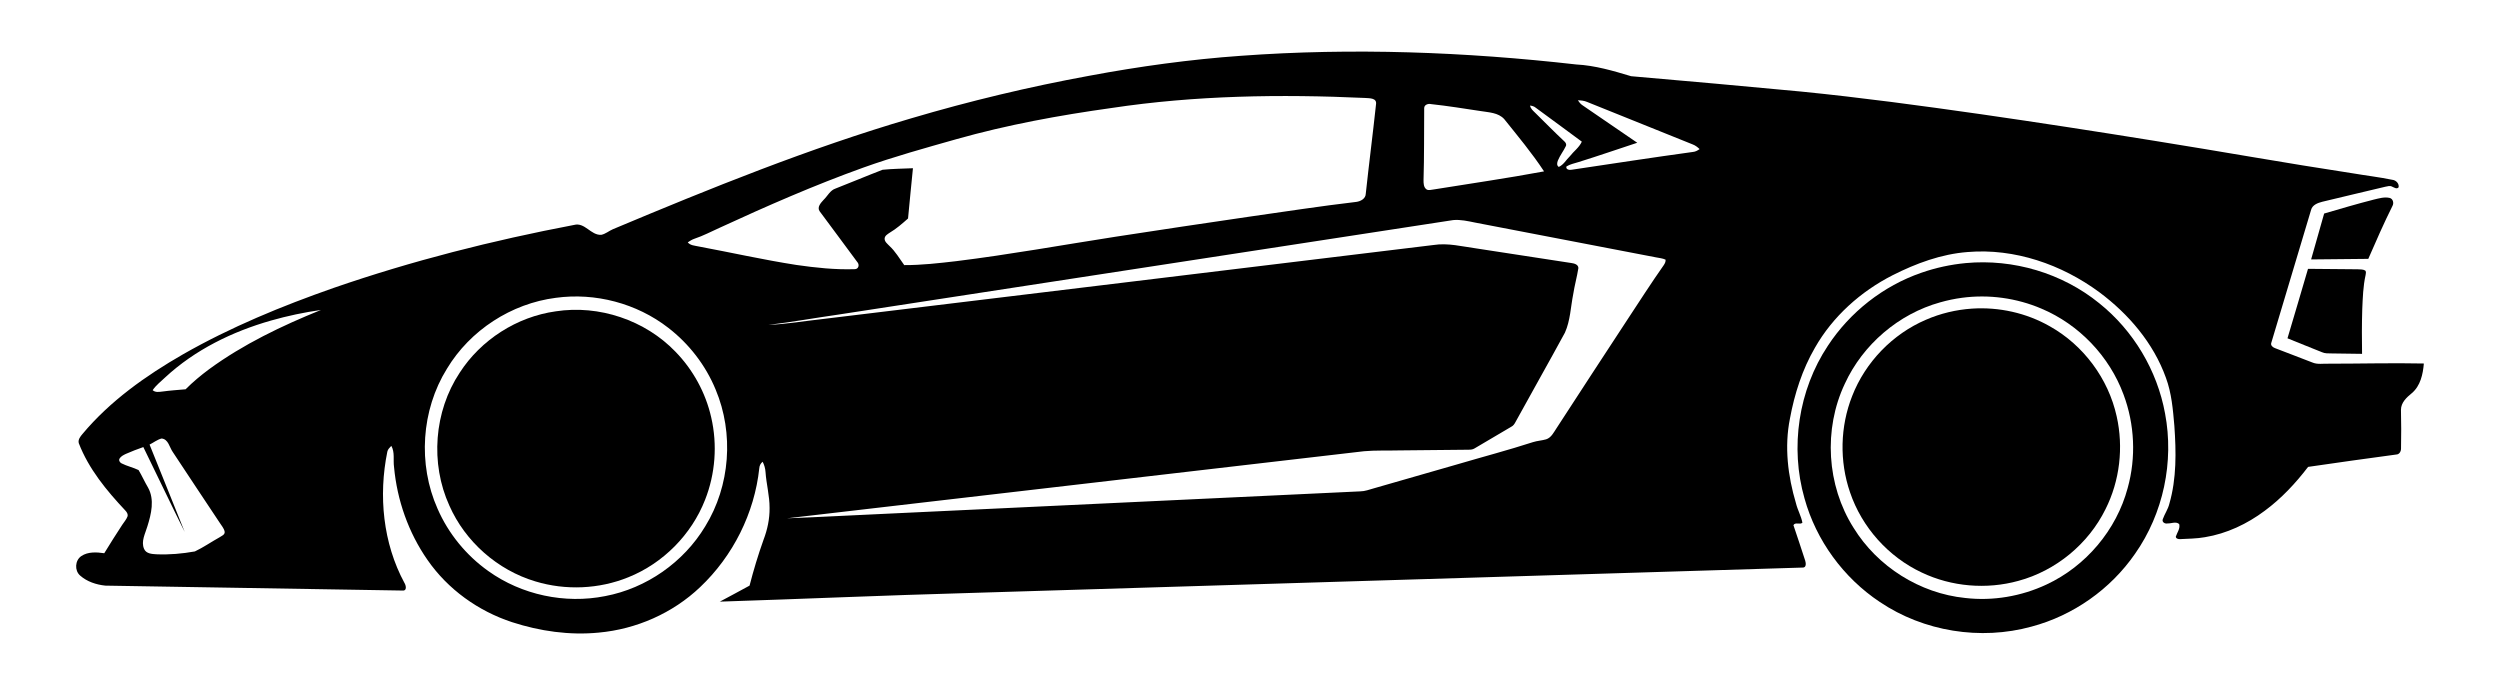
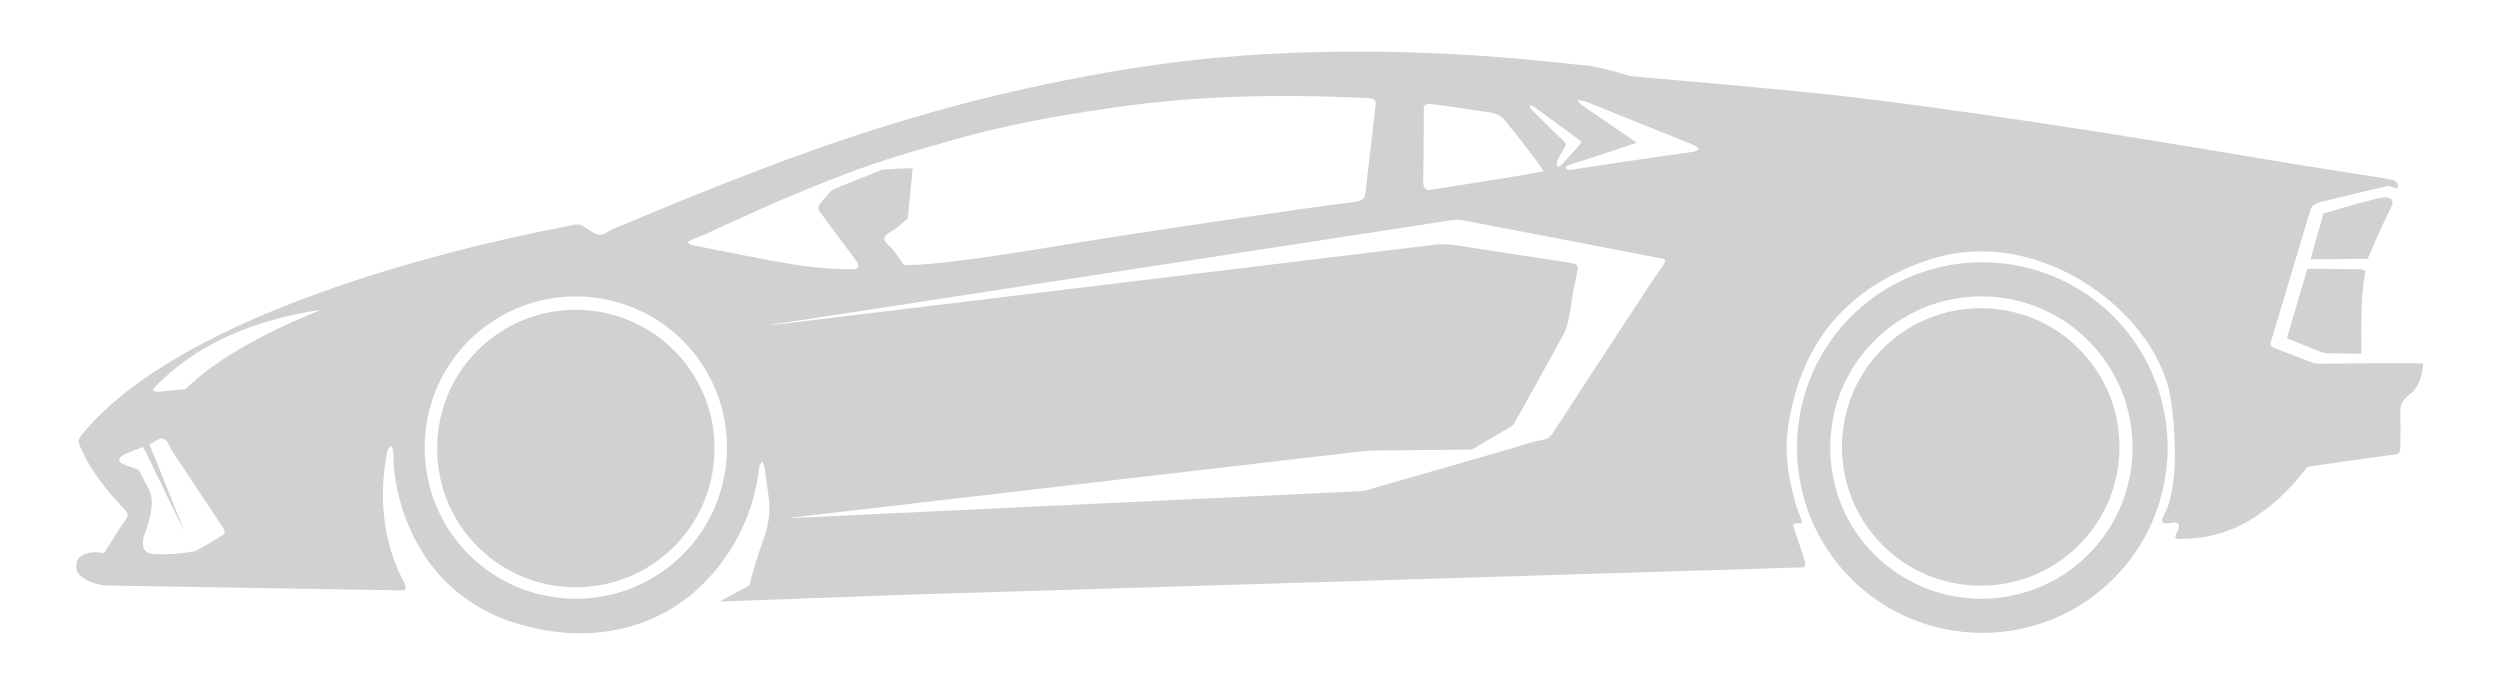
- <svg xmlns="http://www.w3.org/2000/svg" version="1.1" id="Layer_1" x="0px" y="0px" viewBox="-45.898 264.104 2012.438 551.482" enable-background="new -45.898 264.104 2012.438 551.482" xml:space="preserve">
-   <g>
-     <path d="M953.03,309.02c89.91-6.58,180.37-3.16,269.89,6.98c15.15,0.79,29.76,5.12,44.19,9.45   c45.58,3.89,91.14,8.07,136.69,12.34c48.54,4.84,96.89,11.39,145.17,18.29c46.44,6.7,92.81,13.86,139.13,21.33   c53.29,8.5,106.4,18.07,159.75,26.18c10.65,1.83,21.42,3.06,32.01,5.25c2.91,0.29,5.52,2.91,5.1,5.95   c-1.4,1.94-3.67,0.19-5.25-0.43c-1.77-1.03-3.77-0.23-5.57,0.08c-16.91,4.07-33.86,7.98-50.75,12.1   c-3.59,0.93-7.92,2.53-8.93,6.54c-10.61,35.71-21.3,71.4-32.05,107.06c-0.68,2.03,1.27,3.56,2.96,4.18   c9.97,3.89,20.02,7.6,29.99,11.52c4.29,1.9,9.08,0.83,13.63,1.03c25.41,0,50.84-0.69,76.25-0.15c-0.73,8.64-2.73,18.02-9.7,23.88   c-4.2,3.46-8.71,7.53-8.72,13.45c0.2,10.33,0.3,20.67,0.05,31c0.07,2.26-1.28,4.89-3.81,4.93   c-23.68,3.23-47.36,6.46-71,9.96c-10.07,13.18-21.51,25.43-34.88,35.31c-14.16,10.6-30.63,18.42-48.16,21.28   c-6.62,1.19-13.37,1.2-20.06,1.56c-1.34,0.05-3.34-0.37-3.39-2.01c1.05-3.31,3.7-6.47,2.73-10.12   c-2.65-2.31-6.3-0.37-9.37-0.5c-2.07,0.48-4.68-1.02-3.86-3.38c1.5-4.26,4.25-8.03,5.31-12.49   c5.87-20.3,5.49-41.77,4.03-62.66c-1.13-13.06-2.2-26.34-6.8-38.74c-10.02-27.94-30.09-51.39-53.7-68.94   c-30.23-22.28-68.12-35.43-105.89-32.27c-21.22,1.62-41.51,9.13-60.37,18.66c-25.75,13.11-48.21,33.17-62.57,58.39   c-10.19,17.55-16.44,37.13-20.12,57.02c-4.57,22.68-1.68,46.26,4.87,68.25c1.29,5.33,4.16,10.18,5.17,15.56   c-1.82,1.88-5.79-0.77-7.23,2c3.11,9.57,6.52,19.05,9.51,28.66c0.62,1.96,0.92,5.65-2.11,5.46   c-223.72,6.83-447.46,13.65-671.19,20.48c-66.83,1.84-133.62,4.8-200.44,6.95c8.03-4.22,15.97-8.6,23.94-12.9   c3.2-12.44,6.91-24.75,11.23-36.85c3.13-8.16,4.98-16.87,4.88-25.63c0.06-9.8-2.62-19.31-3.27-29.04   c-0.19-2.86-0.99-5.64-2.3-8.18c-1.66,1.25-2.57,3.12-2.71,5.17c-3.84,36.19-21.19,70.75-47.61,95.73   c-22.05,21.01-51.39,33.88-81.67,36.63c-23.48,2.29-47.32-1.13-69.68-8.39c-27.28-8.92-51.77-26.49-68.15-50.15   c-15.32-21.98-24.47-48.13-26.91-74.76c-0.8-5.65,0.78-11.88-2.19-17.03c-1.26,1.4-2.84,2.73-3.21,4.69   c-7.21,35.37-3.54,73.6,13.76,105.61c1.32,2.03,2.23,6.66-1.59,6.17c-79.73-1.27-159.46-2.64-239.18-3.96   c-7.26-0.75-14.74-3.19-20.26-8.09c-4.67-4.06-4.17-12.25,0.94-15.7c5.4-3.63,12.33-3.18,18.47-2.29   c4.77-7.69,9.5-15.4,14.51-22.93c1.42-2.21,3.28-4.19,4.2-6.67c0.58-1.84-0.57-3.53-1.76-4.79c-15.07-16.03-29.47-33.45-37.46-54.2   c-0.77-2.86,1.26-5.35,2.97-7.39c22.26-26.6,50.97-46.92,80.85-64.1c38.51-21.99,79.68-38.91,121.46-53.54   c63.06-21.79,127.9-38.18,193.41-50.65c8.64-2.34,13.45,8.43,21.86,7.97c3.48-0.69,6.21-3.17,9.42-4.53   c78.73-33.04,158.06-65.18,240.08-89.25c47.14-13.94,95.02-25.41,143.38-34.27C871.32,317.54,912.06,311.92,953.03,309.02    M848.93,351.03c-42.1,5.88-84.03,13.54-124.97,25.11c-25.12,7.13-50.34,14.07-74.94,22.89c-39.36,14.13-77.7,30.94-115.66,48.44   c-6.71,3-13.23,6.48-20.22,8.8c-1.95,0.66-3.71,1.77-5.41,2.91c2.05,2.51,5.43,2.6,8.37,3.25c26.37,4.92,52.56,10.83,79.07,14.95   c15.5,2.23,31.19,3.91,46.87,3.4c3.29,0.08,4.16-3.71,2.08-5.84c-9.97-13.69-20.25-27.15-30.25-40.81   c-2.26-3.37,1.08-6.79,3.23-9.18c3.18-3.03,5.19-7.63,9.6-9.08c12.67-4.93,25.19-10.25,37.87-15.11   c8.1-0.82,16.29-0.87,24.43-1.24c-1.31,13.49-2.72,26.97-3.95,40.46c-4.65,4.11-9.34,8.25-14.71,11.42   c-1.71,1.17-4.01,2.41-4.14,4.75c-0.07,2.55,2.22,4.17,3.8,5.85c4.87,4.44,8.15,10.23,11.99,15.51   c14.01,0.05,27.95-1.57,41.85-3.18c42.97-5.3,85.58-13.04,128.34-19.68c35.64-5.51,71.3-10.81,106.97-16.04   c28.92-4.11,57.79-8.59,86.8-11.99c3.46-0.46,7.48-2.61,7.56-6.55c2.58-24.06,5.68-48.08,8.27-72.13   c0.73-5.14-5.45-4.69-8.8-4.98C984.92,339.85,916.4,340.86,848.93,351.03 M1224.25,344.85c1.02,1.53,2.2,3.01,3.77,4.03   c14.69,10.02,29.34,20.11,44.03,30.14c-15.73,5.17-31.37,10.6-47.18,15.52c-3.32,1.07-6.86,1.69-9.84,3.57   c-0.69,2.56,2.54,3.03,4.37,2.61c32.49-4.85,64.96-9.84,97.5-14.31c1.99-0.16,3.74-1.16,5.35-2.3   c-1.65-1.56-3.46-2.97-5.59-3.76c-28.33-11.38-56.65-22.77-84.96-34.18C1229.35,345.15,1226.76,344.89,1224.25,344.85    M1100.54,351.17c-0.18,19.28,0.07,38.58-0.53,57.87c0.01,2.57,0.01,5.75,2.31,7.45c1.72,1.21,3.86,0.26,5.77,0.14   c29.65-4.8,59.4-9.05,88.93-14.57c-9.69-14.75-21.03-28.31-32.04-42.06c-4.81-5.34-12.53-5.4-19.09-6.51   c-13.28-2-26.55-4.16-39.9-5.59C1103.7,347.34,1100.53,348.43,1100.54,351.17 M1185.78,349.05c0.37,2.6,2.49,4.24,4.23,5.98   c7.73,7.59,15.3,15.34,23.21,22.74c1.09,0.93,2.05,2.36,1.4,3.85c-1.89,4.03-4.75,7.54-6.44,11.67   c-0.67,1.7-1.17,4.03,0.71,5.18c3.87-1.69,5.93-5.74,8.9-8.57c3.1-4.01,7.52-7.06,9.64-11.77   c-12.33-9.24-24.86-18.22-37.23-27.41C1188.95,349.66,1187.33,349.3,1185.78,349.05 M628.87,517.35   c-18.77,2.67-37.45,6.06-56.28,8.29c14.82-0.62,29.49-3.19,44.24-4.78c163.71-19.84,327.43-39.59,491.12-59.52   c11.71-1.86,23.29,1.23,34.83,2.78c25.47,3.88,50.94,7.85,76.42,11.74c2.26,0.32,5.39,1.19,5.47,4.01   c-1.12,7.05-3.07,13.96-4.17,21.03c-2.07,10.34-2.29,21.2-6.66,30.96c-13.09,24.15-26.7,48.03-39.9,72.13   c-0.77,1.48-1.76,2.88-3.3,3.63c-9.88,5.78-19.72,11.66-29.59,17.46c-1.52,0.99-3.36,1.02-5.09,1.04   c-18.65,0.13-37.3,0.38-55.95,0.56c-9.32,0.26-18.67-0.18-27.96,0.66C897.23,645.35,742.41,663.31,587.6,681.33   c27.79-1.04,55.58-2.63,83.37-3.84c126.03-5.95,252.06-11.91,378.09-17.85c3.78-0.03,7.34-1.45,10.94-2.44   c22.6-6.5,45.21-12.99,67.81-19.49c20.09-5.93,40.37-11.24,60.3-17.7c3.45-1.1,7.11-1.26,10.59-2.26   c4.09-1.32,6.02-5.44,8.25-8.76c18.91-29.1,37.85-58.18,56.91-87.19c9.78-14.82,19.35-29.8,29.57-44.33   c0.85-1.29,1.59-2.75,1.42-4.35c-2.46-1.16-5.22-1.3-7.83-1.87c-48.53-9.3-97.06-18.59-145.56-27.99   c-5.78-1.16-11.63-2.54-17.56-2C958.9,466.61,793.88,491.96,628.87,517.35 M401.52,503.84c-35.83,4.58-69.01,26.11-87.64,57.07   c-20.71,33.34-23.5,76.88-7.56,112.7c8.72,20.02,23.05,37.53,40.85,50.17c26.84,19.23,61.7,26.62,94.06,20.18   c33.18-6.29,63.18-27.23,80.57-56.17c20.1-32.59,23.2-74.81,8.38-110.08c-8.06-19.59-21.45-36.89-38.22-49.8   C466.61,508.27,433.27,499.49,401.52,503.84 M172.27,522.14c-31.22,8.89-61.29,23.59-85.23,45.79c-3.43,3.33-7.36,6.22-10.04,10.25   c2.2,2.02,5.24,1.38,7.91,1.09c6.18-0.85,12.4-1.25,18.6-1.8c5.85-5.89,12.26-11.2,18.92-16.16c27.53-20.13,58.53-34.94,90.04-47.7   C198.9,515.54,185.45,518.38,172.27,522.14 M74.5,621.99c9.39,23.45,18.94,46.83,28.28,70.3c-11.31-22.67-22.13-45.57-33.3-68.31   c-4.76,1.65-9.45,3.49-14.07,5.5c-1.89,0.93-3.99,1.91-5.11,3.81c-0.77,1.48,0.28,3.13,1.63,3.8c4.39,2.24,9.29,3.26,13.72,5.41   c2.75,4.59,4.92,9.54,7.66,14.16c5.34,9.64,2.56,21.15-0.54,31.05c-1.67,5.84-5.32,12.09-2.7,18.21c1.65,3.91,6.29,4.15,9.93,4.37   c10.36,0.45,20.78-0.47,30.97-2.3c6.85-3.22,13.1-7.63,19.73-11.29c1.68-1.2,4.69-2.1,4.22-4.71c-0.52-2.68-2.51-4.74-3.9-7   c-12.62-19.01-25.3-37.98-37.84-57.04c-2.67-3.73-3.55-10.43-9.05-10.86C80.63,618.03,77.71,620.38,74.5,621.99z" />
-     <path d="M1864.95,424.77c4.13-0.96,8.45-2.33,12.72-1.35c2.77,0.63,3.6,4.11,2.33,6.41c-6.99,13.98-13.23,28.33-19.49,42.65   c-15.34,0.19-30.68,0.31-46.02,0.46c3.53-12.3,7.02-24.62,10.49-36.94C1838.26,432.11,1851.54,428.19,1864.95,424.77z" />
-     <path d="M1536.53,475.88c38.18-3.56,77.58,8.09,107.38,32.3c27.52,22,46.68,54.1,53.01,88.77   c7.38,38.83-1.39,80.49-24.12,112.87c-19.74,28.58-49.82,49.79-83.4,58.7c-41.04,11.29-86.78,3.96-122.1-19.85   c-29.24-19.43-51.24-49.51-60.62-83.38c-11.76-41.13-4.88-87.21,18.83-122.88c17.75-27.06,44.53-48.12,75.14-58.71   C1512.23,479.63,1524.31,477.04,1536.53,475.88 M1533.52,503.81c-5.94,0.78-11.81,2.03-17.57,3.66   c-33.52,9.31-62.32,33.97-76.83,65.57c-17.3,36.59-14.61,81.73,7.05,115.93c19.24,31.25,53.33,52.78,89.87,56.49   c22.24,2.59,45.16-1.32,65.43-10.82c31.7-14.75,56.34-43.9,65.37-77.72c6.84-24.56,5.62-51.24-3.3-75.12   c-11.34-30.83-35.87-56.52-66.15-69.26C1577.39,504,1555.08,500.93,1533.52,503.81z" />
-     <path d="M1811.99,480.51c13.33,0.08,26.66,0.22,40,0.36c2.01,0.16,4.29-0.09,6.11,1.04c0.87,1.02,0.4,2.4,0.25,3.59   c-2.02,9.01-2.27,18.27-2.69,27.46c-0.36,11.99-0.36,23.99-0.16,35.99c-8.17-0.11-16.33-0.28-24.49-0.34   c-2.65-0.05-5.39,0.13-7.83-1.01c-9.22-3.77-18.51-7.35-27.71-11.17C1801.06,517.82,1806.49,499.15,1811.99,480.51z" />
-     <path d="M1541.4,512.54c21.75-1.46,43.9,3.45,62.85,14.28c27.02,15.17,47.04,42.13,53.71,72.4c5.64,24.97,2.54,51.88-8.99,74.78   c-13.81,28.01-39.98,49.57-70.14,57.69c-25.61,7.08-53.74,4.74-77.74-6.7c-26.9-12.59-48.23-36.44-57.76-64.57   c-8.59-24.96-7.99-52.96,1.72-77.52c10.63-27.25,32.46-49.87,59.36-61.39C1516.09,516.41,1528.68,513.41,1541.4,512.54z" />
-     <path d="M401.45,514.72c34.87-5.37,71.86,7.05,96.34,32.46c14.2,14.57,24.35,33.09,28.83,52.95c5.06,21.93,3.32,45.37-4.95,66.31   c-10.97,28.06-33.83,51.13-61.79,62.35c-23.58,9.59-50.46,10.71-74.81,3.33c-30.44-9.09-56.4-31.93-69.24-61.01   c-15.5-34.01-12.36-75.79,8.31-106.97C341.26,537.6,370.18,519.1,401.45,514.72z" />
-   </g>
+ <svg xmlns="http://www.w3.org/2000/svg" width="1449.36pt" height="397.44pt" viewBox="0 0 1449.36 397.44">
+   <defs />
+   <path id="shape0" transform="matrix(0.72 0 0 0.72 44.13596 29.90963)" fill="#d1d1d1" stroke="#000000" stroke-opacity="0" stroke-width="0" stroke-linecap="square" stroke-linejoin="bevel" d="M937.628 3.375C1027.54 -3.205 1118 0.215 1207.52 10.355C1222.67 11.145 1237.28 15.475 1251.71 19.805C1297.29 23.695 1342.85 27.875 1388.4 32.145C1436.94 36.985 1485.29 43.535 1533.57 50.435C1580.01 57.135 1626.38 64.295 1672.7 71.765C1725.99 80.265 1779.1 89.835 1832.45 97.945C1843.1 99.775 1853.87 101.005 1864.46 103.195C1867.37 103.485 1869.98 106.105 1869.56 109.145C1868.16 111.085 1865.89 109.335 1864.31 108.715C1862.54 107.685 1860.54 108.485 1858.74 108.795C1841.83 112.865 1824.88 116.775 1807.99 120.895C1804.4 121.825 1800.07 123.425 1799.06 127.435C1788.45 163.145 1777.76 198.835 1767.01 234.495C1766.33 236.525 1768.28 238.055 1769.97 238.675C1779.94 242.565 1789.99 246.275 1799.96 250.195C1804.25 252.095 1809.04 251.025 1813.59 251.225C1839 251.225 1864.43 250.535 1889.84 251.075C1889.11 259.715 1887.11 269.095 1880.14 274.955C1875.94 278.415 1871.43 282.485 1871.42 288.405C1871.62 298.735 1871.72 309.075 1871.47 319.405C1871.54 321.665 1870.19 324.295 1867.66 324.335C1843.98 327.565 1820.3 330.795 1796.66 334.295C1786.59 347.475 1775.15 359.725 1761.78 369.605C1747.62 380.205 1731.15 388.025 1713.62 390.885C1707 392.075 1700.25 392.085 1693.56 392.445C1692.22 392.495 1690.22 392.075 1690.17 390.435C1691.22 387.125 1693.87 383.965 1692.9 380.315C1690.25 378.005 1686.6 379.945 1683.53 379.815C1681.46 380.295 1678.85 378.795 1679.67 376.435C1681.17 372.175 1683.92 368.405 1684.98 363.945C1690.85 343.645 1690.47 322.175 1689.01 301.285C1687.88 288.225 1686.81 274.945 1682.21 262.545C1672.19 234.605 1652.12 211.155 1628.51 193.605C1598.28 171.325 1560.39 158.175 1522.62 161.335C1501.4 162.955 1481.11 170.465 1462.25 179.995C1436.5 193.105 1414.04 213.165 1399.68 238.385C1389.49 255.935 1383.24 275.515 1379.56 295.405C1374.99 318.085 1377.88 341.665 1384.43 363.655C1385.72 368.985 1388.59 373.835 1389.6 379.215C1387.78 381.095 1383.81 378.445 1382.37 381.215C1385.48 390.785 1388.89 400.265 1391.88 409.875C1392.5 411.835 1392.8 415.525 1389.77 415.335C1166.05 422.165 942.307 428.985 718.577 435.815C651.747 437.655 584.957 440.615 518.137 442.765C526.167 438.545 534.107 434.165 542.077 429.865C545.277 417.425 548.987 405.115 553.307 393.015C556.437 384.855 558.287 376.145 558.187 367.385C558.247 357.585 555.567 348.075 554.917 338.345C554.727 335.485 553.927 332.705 552.617 330.165C550.957 331.415 550.047 333.285 549.907 335.335C546.067 371.525 528.717 406.085 502.297 431.065C480.247 452.075 450.907 464.945 420.627 467.695C397.147 469.985 373.307 466.565 350.947 459.305C323.667 450.385 299.177 432.815 282.797 409.155C267.477 387.175 258.327 361.025 255.887 334.395C255.087 328.745 256.667 322.515 253.697 317.365C252.437 318.765 250.857 320.095 250.487 322.055C243.277 357.425 246.947 395.655 264.247 427.665C265.567 429.695 266.477 434.325 262.657 433.835C182.927 432.565 103.197 431.195 23.477 429.875C16.217 429.125 8.737 426.685 3.217 421.785C-1.453 417.725 -0.953 409.535 4.157 406.085C9.557 402.455 16.487 402.905 22.627 403.795C27.397 396.105 32.127 388.395 37.137 380.865C38.557 378.655 40.417 376.675 41.337 374.195C41.917 372.355 40.767 370.665 39.577 369.405C24.507 353.375 10.107 335.955 2.117 315.205C1.347 312.345 3.377 309.855 5.087 307.815C27.347 281.215 56.057 260.895 85.937 243.715C124.447 221.725 165.617 204.805 207.397 190.175C270.457 168.385 335.297 151.995 400.807 139.525C409.447 137.185 414.257 147.955 422.667 147.495C426.147 146.805 428.877 144.325 432.087 142.965C510.817 109.925 590.147 77.785 672.167 53.715C719.307 39.775 767.187 28.305 815.547 19.445C855.918 11.895 896.658 6.275 937.628 3.375M833.528 45.385C791.428 51.265 749.498 58.925 708.558 70.495C683.438 77.625 658.218 84.565 633.618 93.385C594.258 107.515 555.918 124.325 517.958 141.825C511.248 144.825 504.728 148.305 497.738 150.625C495.788 151.285 494.028 152.395 492.328 153.535C494.378 156.045 497.758 156.135 500.698 156.785C527.068 161.705 553.258 167.615 579.768 171.735C595.268 173.965 610.958 175.645 626.638 175.135C629.928 175.215 630.798 171.425 628.718 169.295C618.748 155.605 608.468 142.145 598.468 128.485C596.208 125.115 599.548 121.695 601.698 119.305C604.878 116.275 606.888 111.675 611.298 110.225C623.968 105.295 636.488 99.975 649.168 95.115C657.268 94.295 665.458 94.245 673.598 93.875C672.288 107.365 670.878 120.845 669.648 134.335C664.998 138.445 660.308 142.585 654.938 145.755C653.228 146.925 650.928 148.165 650.798 150.505C650.728 153.055 653.018 154.675 654.598 156.355C659.468 160.795 662.748 166.585 666.588 171.865C680.598 171.915 694.538 170.295 708.438 168.685C751.408 163.385 794.018 155.645 836.778 149.005C872.418 143.495 908.078 138.195 943.748 132.965C972.668 128.855 1001.54 124.375 1030.55 120.975C1034.01 120.515 1038.03 118.365 1038.11 114.425C1040.69 90.365 1043.79 66.345 1046.38 42.295C1047.11 37.155 1040.93 37.605 1037.58 37.315C969.518 34.205 900.998 35.215 833.528 45.385M1208.85 39.205C1209.87 40.735 1211.05 42.215 1212.62 43.235C1227.31 53.255 1241.96 63.345 1256.65 73.375C1240.92 78.545 1225.28 83.975 1209.47 88.895C1206.15 89.965 1202.61 90.585 1199.63 92.465C1198.94 95.025 1202.17 95.495 1204 95.075C1236.49 90.225 1268.96 85.235 1301.5 80.765C1303.49 80.605 1305.24 79.605 1306.85 78.465C1305.2 76.905 1303.39 75.495 1301.26 74.705C1272.93 63.325 1244.61 51.935 1216.3 40.525C1213.95 39.505 1211.36 39.245 1208.85 39.205M1085.14 45.525C1084.96 64.805 1085.21 84.105 1084.61 103.395C1084.62 105.965 1084.62 109.145 1086.92 110.845C1088.64 112.055 1090.78 111.105 1092.69 110.985C1122.34 106.185 1152.09 101.935 1181.62 96.415C1171.93 81.665 1160.59 68.105 1149.58 54.355C1144.77 49.015 1137.05 48.955 1130.49 47.845C1117.21 45.845 1103.94 43.685 1090.59 42.255C1088.3 41.695 1085.13 42.785 1085.14 45.525M1170.38 43.405C1170.75 46.005 1172.87 47.645 1174.61 49.385C1182.34 56.975 1189.91 64.725 1197.82 72.125C1198.91 73.055 1199.87 74.485 1199.22 75.975C1197.33 80.005 1194.47 83.515 1192.78 87.645C1192.11 89.345 1191.61 91.675 1193.49 92.825C1197.36 91.135 1199.42 87.085 1202.39 84.255C1205.49 80.245 1209.91 77.195 1212.03 72.485C1199.7 63.245 1187.17 54.265 1174.8 45.075C1173.55 44.015 1171.93 43.655 1170.38 43.405M613.468 211.705C594.698 214.375 576.018 217.765 557.188 219.995C572.007 219.375 586.678 216.805 601.428 215.215C765.138 195.375 928.858 175.625 1092.55 155.695C1104.26 153.835 1115.84 156.925 1127.38 158.475C1152.85 162.355 1178.32 166.325 1203.8 170.215C1206.06 170.535 1209.19 171.405 1209.27 174.225C1208.15 181.275 1206.2 188.185 1205.1 195.255C1203.03 205.595 1202.81 216.455 1198.44 226.215C1185.35 250.365 1171.74 274.245 1158.54 298.345C1157.77 299.825 1156.78 301.225 1155.24 301.975C1145.36 307.755 1135.52 313.635 1125.65 319.435C1124.13 320.425 1122.29 320.455 1120.56 320.475C1101.91 320.605 1083.26 320.855 1064.61 321.035C1055.29 321.295 1045.94 320.855 1036.65 321.695C881.828 339.705 727.008 357.665 572.198 375.685C599.988 374.645 627.778 373.055 655.568 371.845C781.598 365.895 907.628 359.935 1033.66 353.995C1037.44 353.965 1041 352.545 1044.6 351.555C1067.2 345.055 1089.81 338.565 1112.41 332.065C1132.5 326.135 1152.78 320.825 1172.71 314.365C1176.16 313.265 1179.82 313.105 1183.3 312.105C1187.39 310.785 1189.32 306.665 1191.55 303.345C1210.46 274.245 1229.4 245.165 1248.46 216.155C1258.24 201.335 1267.81 186.355 1278.03 171.825C1278.88 170.535 1279.62 169.075 1279.45 167.475C1276.99 166.315 1274.23 166.175 1271.62 165.605C1223.09 156.305 1174.56 147.015 1126.06 137.615C1120.28 136.455 1114.43 135.075 1108.5 135.615C943.498 160.965 778.478 186.315 613.468 211.705M386.118 198.195C350.288 202.775 317.108 224.305 298.478 255.265C277.768 288.605 274.978 332.145 290.918 367.965C299.638 387.985 313.968 405.495 331.768 418.135C358.608 437.365 393.468 444.755 425.828 438.315C459.008 432.025 489.008 411.085 506.398 382.145C526.498 349.555 529.598 307.335 514.778 272.065C506.718 252.475 493.328 235.175 476.558 222.265C451.208 202.625 417.868 193.845 386.118 198.195M156.868 216.495C125.648 225.385 95.578 240.085 71.638 262.285C68.207 265.615 64.278 268.505 61.597 272.535C63.797 274.555 66.838 273.915 69.507 273.625C75.688 272.775 81.907 272.375 88.108 271.825C93.957 265.935 100.368 260.625 107.028 255.665C134.558 235.535 165.558 220.725 197.068 207.965C183.498 209.895 170.048 212.735 156.868 216.495M59.097 316.345C68.487 339.795 78.037 363.175 87.377 386.645C76.067 363.975 65.248 341.075 54.078 318.335C49.318 319.985 44.627 321.825 40.008 323.835C38.117 324.765 36.017 325.745 34.898 327.645C34.127 329.125 35.178 330.775 36.528 331.445C40.917 333.685 45.818 334.705 50.248 336.855C52.998 341.445 55.167 346.395 57.907 351.015C63.248 360.655 60.468 372.165 57.367 382.065C55.697 387.905 52.047 394.155 54.667 400.275C56.318 404.185 60.958 404.425 64.597 404.645C74.957 405.095 85.377 404.175 95.567 402.345C102.418 399.125 108.668 394.715 115.298 391.055C116.978 389.855 119.988 388.955 119.518 386.345C118.998 383.665 117.008 381.605 115.618 379.345C102.998 360.335 90.317 341.365 77.778 322.305C75.108 318.575 74.228 311.875 68.728 311.445C65.228 312.385 62.307 314.735 59.097 316.345Z" />
+   <path id="shape1" transform="matrix(0.72 0 0 0.72 1339.479 114.4642)" fill="#d1d1d1" stroke="#000000" stroke-opacity="0" stroke-width="0" stroke-linecap="square" stroke-linejoin="bevel" d="M50.46 1.688C54.59 0.728 58.91 -0.642 63.18 0.338C65.95 0.968 66.78 4.448 65.51 6.748C58.52 20.728 52.28 35.078 46.02 49.398C30.68 49.588 15.34 49.708 0 49.858C3.53 37.558 7.02 25.238 10.49 12.918C23.77 9.028 37.05 5.108 50.46 1.688Z" />
+   <path id="shape2" transform="matrix(0.72 0 0 0.72 1041.807 152.0255)" fill="#d1d1d1" stroke="#000000" stroke-opacity="0" stroke-width="0" stroke-linecap="square" stroke-linejoin="bevel" d="M135.473 0.629C173.653 -2.931 213.053 8.719 242.853 32.929C270.373 54.929 289.533 87.029 295.863 121.699C303.243 160.529 294.473 202.189 271.743 234.569C252.003 263.149 221.923 284.359 188.343 293.269C147.303 304.559 101.563 297.229 66.243 273.419C37.003 253.989 15.003 223.909 5.623 190.039C-6.137 148.909 0.743 102.829 24.453 67.159C42.203 40.099 68.983 19.039 99.593 8.449C111.173 4.379 123.253 1.789 135.473 0.629M132.463 28.559C126.523 29.339 120.653 30.589 114.893 32.219C81.373 41.529 52.573 66.189 38.063 97.789C20.763 134.379 23.453 179.519 45.113 213.719C64.353 244.969 98.443 266.499 134.983 270.209C157.223 272.799 180.143 268.889 200.413 259.389C232.113 244.639 256.753 215.489 265.783 181.669C272.623 157.109 271.403 130.429 262.483 106.549C251.143 75.719 226.613 50.029 196.333 37.289C176.333 28.749 154.023 25.679 132.463 28.559Z" />
+   <path id="shape3" transform="matrix(0.72 0 0 0.72 1325.785 155.8122)" fill="#d1d1d1" stroke="#000000" stroke-opacity="0" stroke-width="0" stroke-linecap="square" stroke-linejoin="bevel" d="M16.52 0C29.85 0.08 43.18 0.22 56.52 0.36C58.53 0.52 60.81 0.27 62.63 1.4C63.5 2.42 63.03 3.8 62.88 4.99C60.86 14 60.61 23.26 60.19 32.45C59.83 44.44 59.83 56.44 60.03 68.44C51.86 68.33 43.7 68.16 35.54 68.1C32.89 68.05 30.15 68.23 27.71 67.09C18.49 63.32 9.2 59.74 0 55.92C5.59 37.31 11.02 18.64 16.52 0Z" />
+   <path id="shape4" transform="matrix(0.72 0 0 0.72 1067.902 178.6926)" fill="#d1d1d1" stroke="#000000" stroke-opacity="0" stroke-width="0" stroke-linecap="square" stroke-linejoin="bevel" d="M104.1 0.252C125.85 -1.208 148 3.702 166.95 14.532C193.97 29.702 213.99 56.662 220.66 86.932C226.3 111.902 223.2 138.812 211.67 161.712C197.86 189.722 171.69 211.282 141.53 219.402C115.92 226.482 87.79 224.142 63.79 212.702C36.89 200.112 15.56 176.262 6.03 148.132C-2.56 123.172 -1.96 95.172 7.75 70.612C18.38 43.362 40.21 20.742 67.11 9.222C78.79 4.122 91.38 1.122 104.1 0.252Z" />
+   <path id="shape5" transform="matrix(0.72 0 0 0.72 253.4252 179.5558)" fill="#d1d1d1" stroke="#000000" stroke-opacity="0" stroke-width="0" stroke-linecap="square" stroke-linejoin="bevel" d="M95.368 1.233C130.238 -4.137 167.228 8.283 191.708 33.693C205.908 48.263 216.058 66.783 220.538 86.643C225.598 108.573 223.858 132.013 215.588 152.953C204.618 181.013 181.758 204.083 153.798 215.303C130.218 224.893 103.338 226.013 78.988 218.633C48.548 209.543 22.588 186.703 9.748 157.623C-5.752 123.613 -2.612 81.833 18.058 50.653C35.178 24.113 64.098 5.613 95.368 1.233Z" />
</svg>
